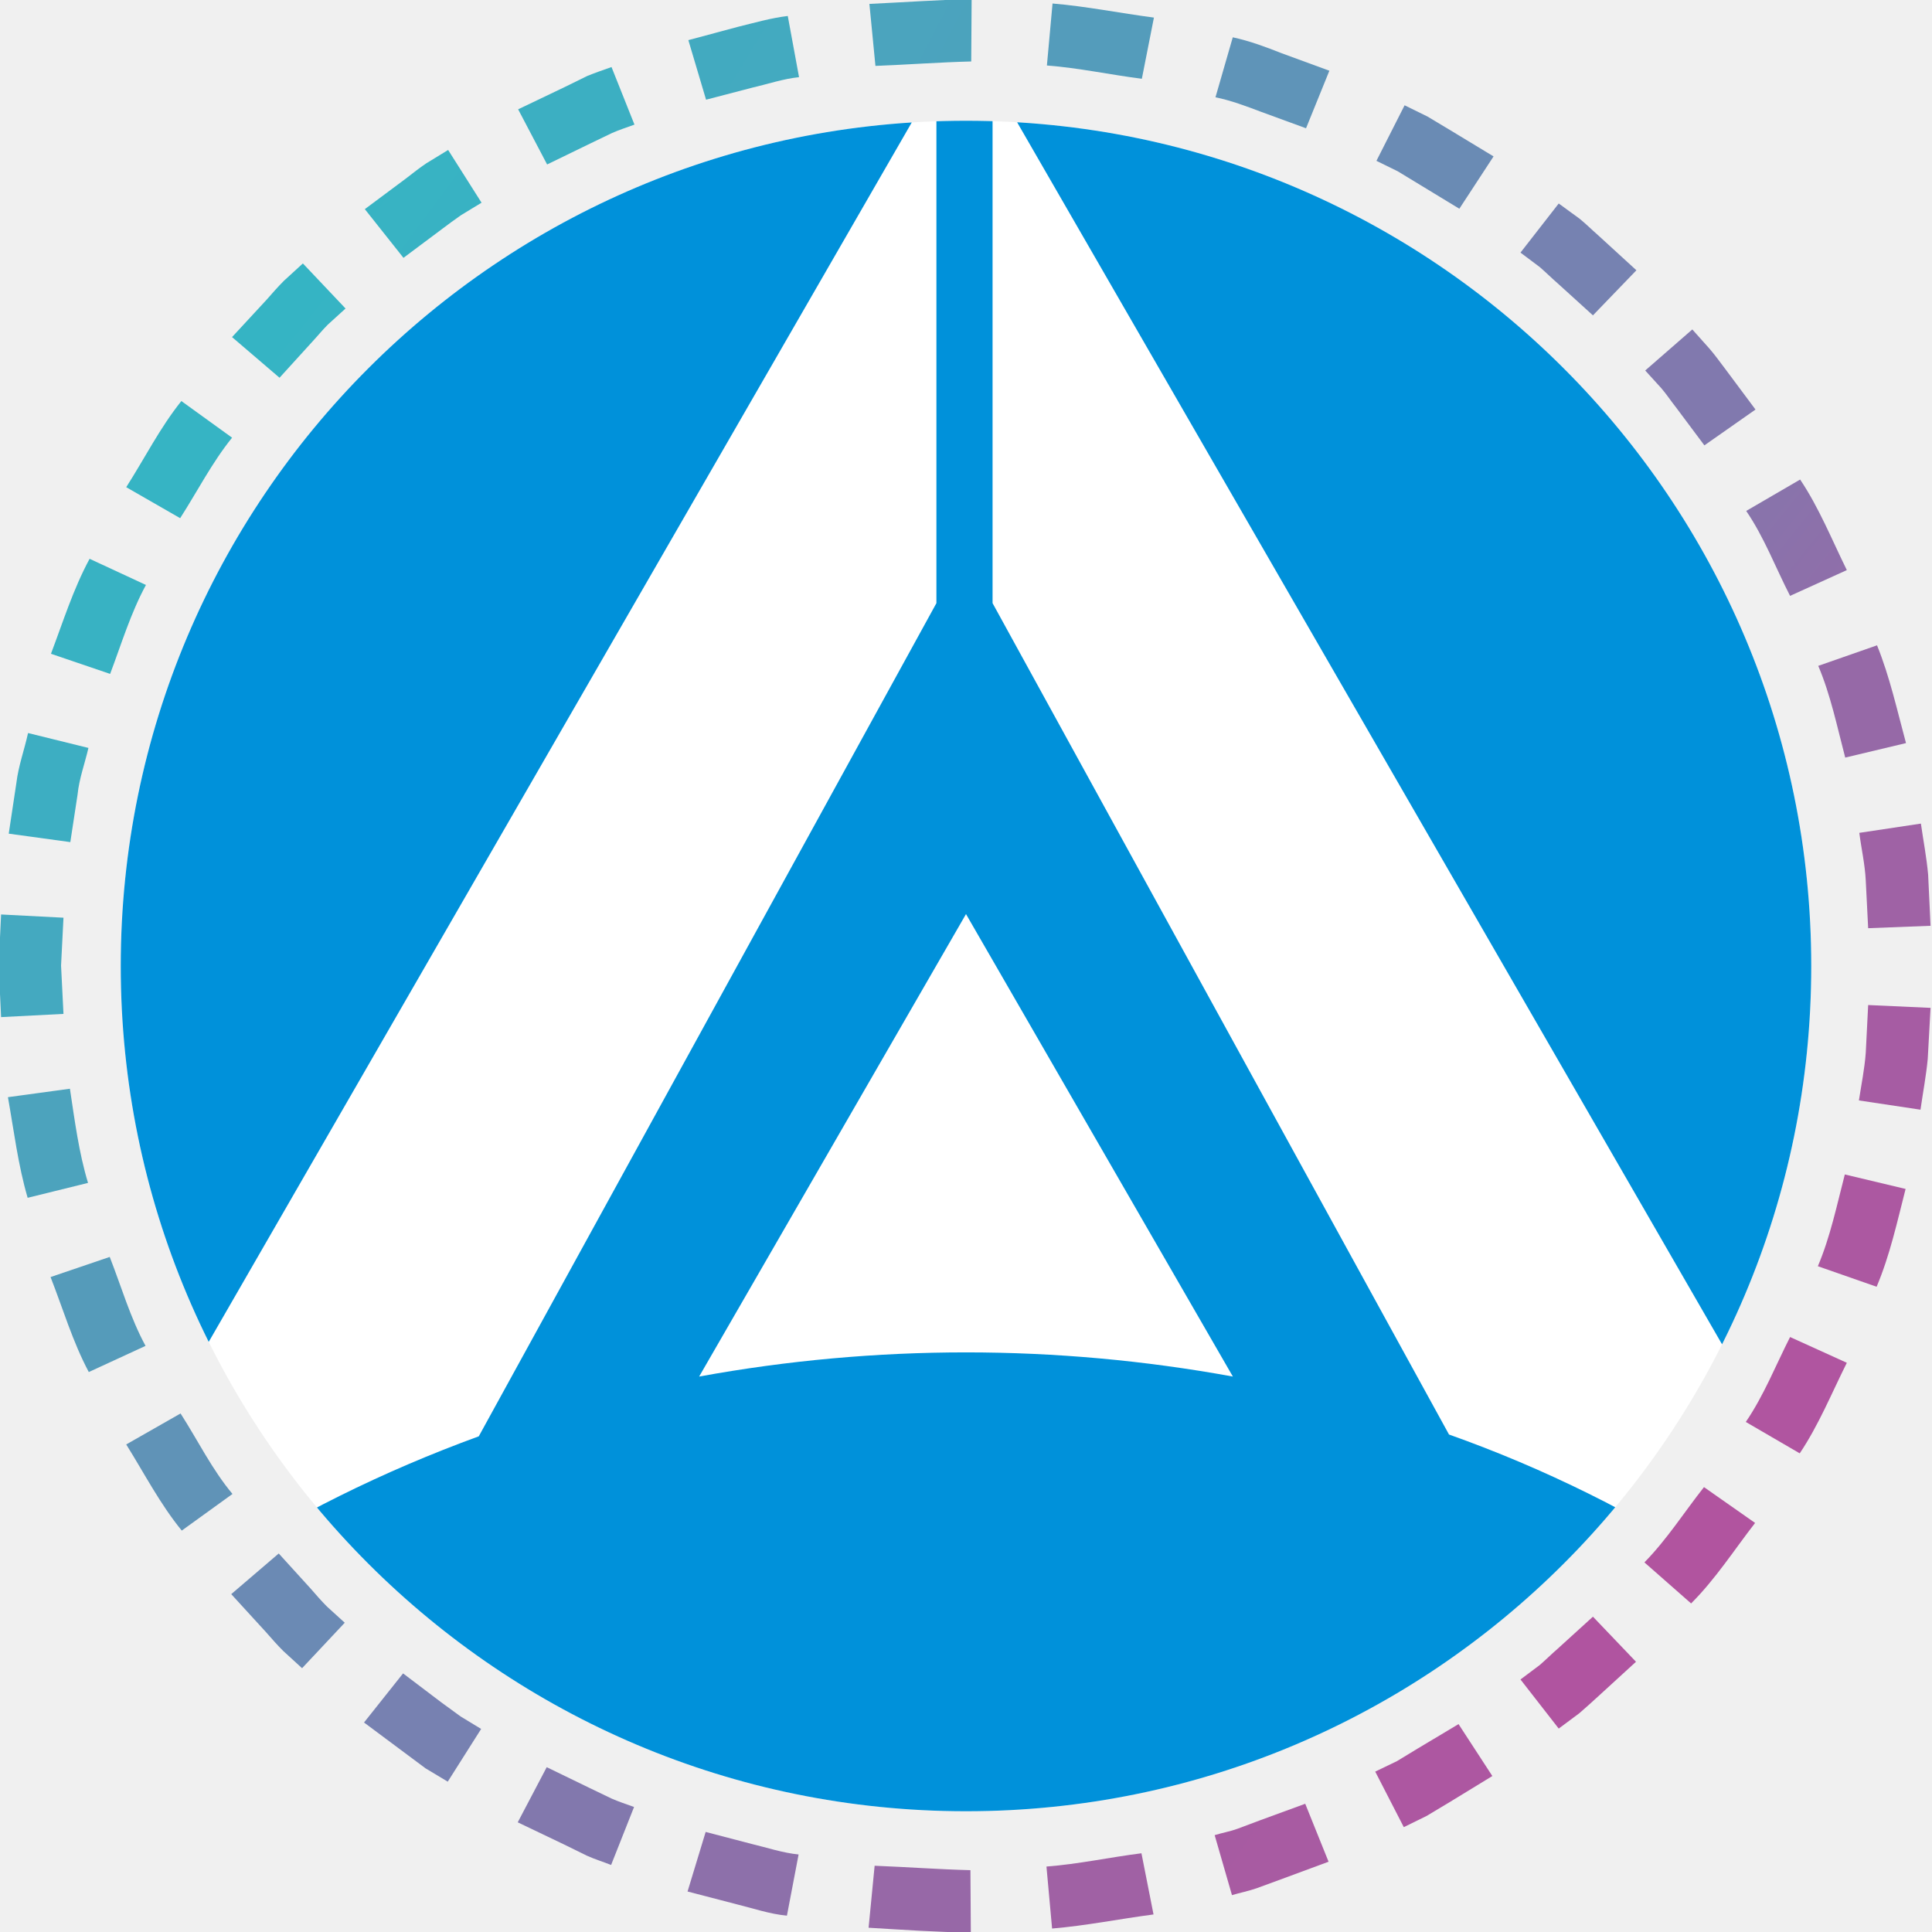
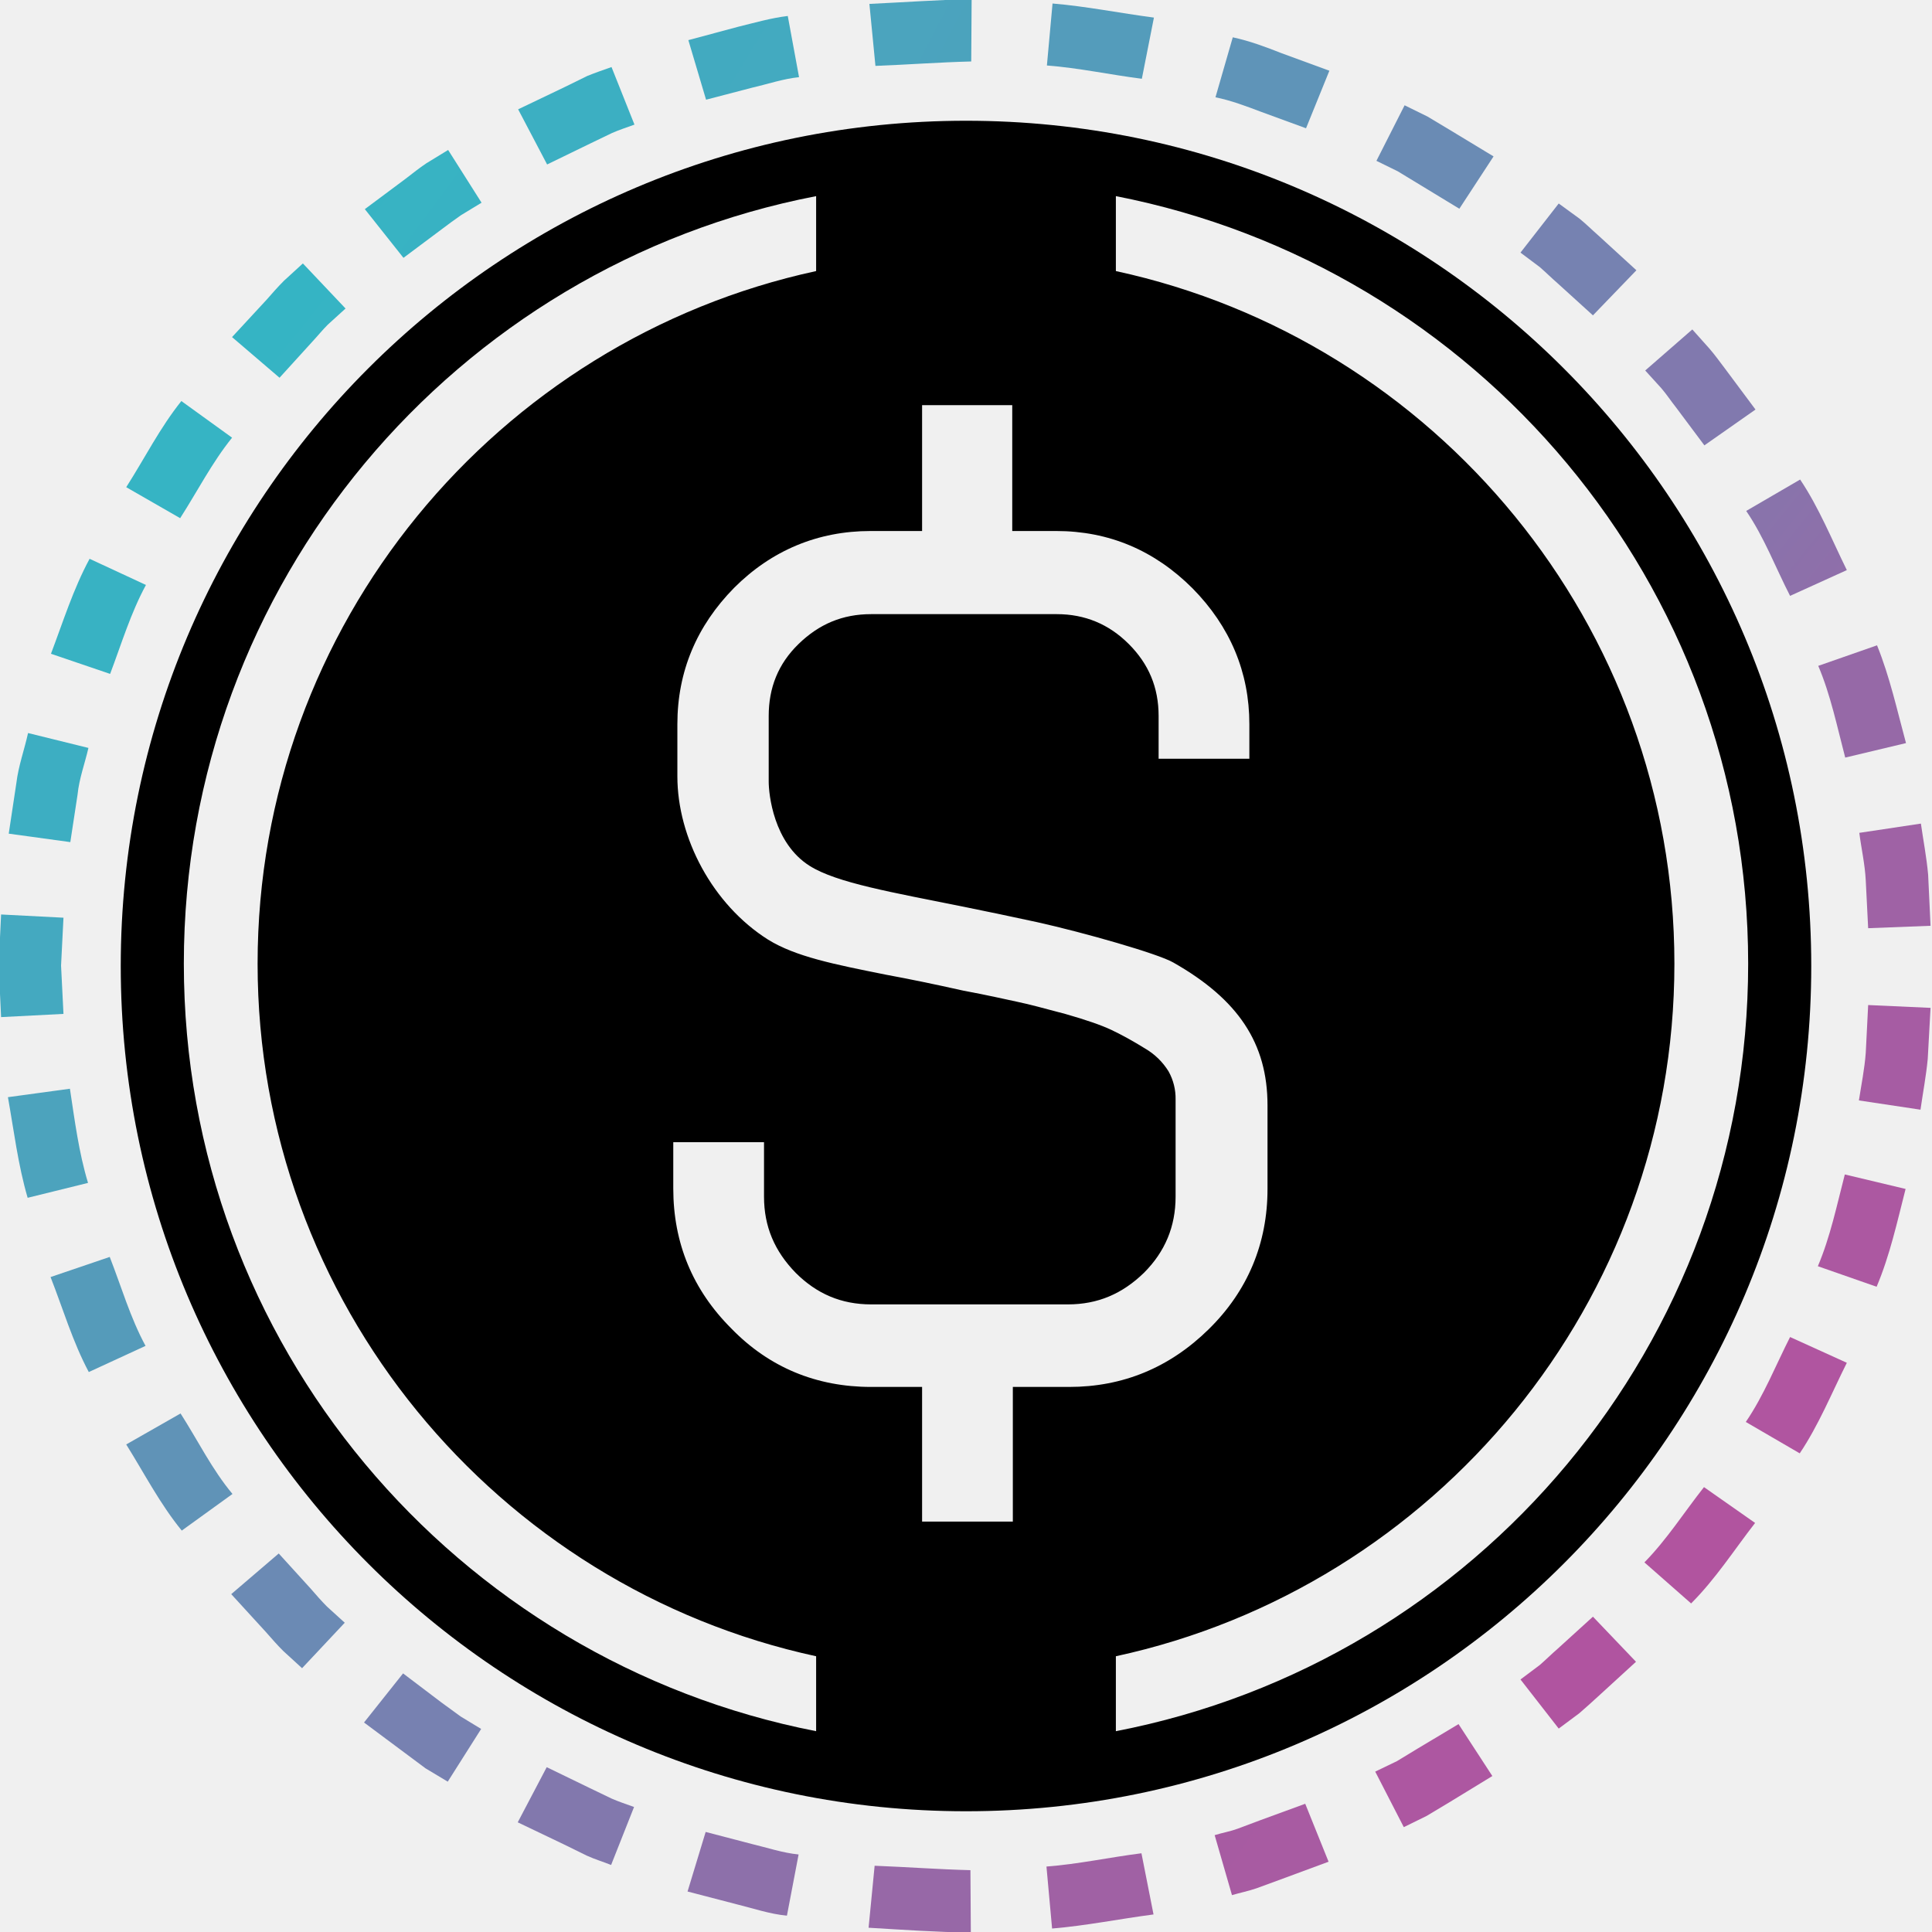
<svg xmlns="http://www.w3.org/2000/svg" width="48" height="48" fill="none" viewBox="0 0 48 48">
  <g fill-rule="evenodd" clip-path="url(#a)" clip-rule="evenodd">
    <path fill="url(#b)" d="m45.884 33.858-1.41-.64c-.36.71-.65 1.45-1.1 2.11l1.34.78c.47-.7.79-1.49 1.17-2.25" />
    <path fill="url(#c)" d="m47.344 29.539-1.51-.36c-.2.77-.36 1.55-.67 2.28l1.46.51c.33-.78.51-1.61.72-2.43" />
    <path fill="url(#d)" d="m47.964 25.04-1.55-.07-.06 1.19c-.03.4-.11.79-.17 1.18l1.53.23c.06-.42.14-.84.18-1.26z" />
    <path fill="url(#e)" d="m35.217 43.445-.51.31-.54.26.71 1.38.57-.28.55-.33 1.08-.66-.84-1.29z" />
    <path fill="url(#f)" d="m40.646 41.286-1.07-1.12-.88.8c-.15.13-.29.27-.44.4l-.48.36.95 1.22.51-.38c.16-.14.32-.28.47-.42z" />
    <path fill="url(#g)" d="m43.605 37.837-1.27-.89c-.49.62-.92 1.3-1.48 1.87l1.16 1.02c.61-.61 1.07-1.33 1.59-2" />
    <path fill="url(#h)" d="m24.12 48.014-.01-1.55c-.79-.02-1.59-.08-2.38-.11l-.15 1.54c.84.05 1.69.11 2.54.12" />
    <path fill="url(#i)" d="m28.659 47.564-.3-1.52c-.79.1-1.57.27-2.36.33l.14 1.54c.84-.07 1.68-.24 2.52-.35" />
    <path fill="url(#j)" d="m33.008 46.254-.58-1.44-1.12.41-.56.21c-.19.07-.38.1-.57.16l.43 1.49c.2-.06.41-.1.61-.17l.6-.22z" />
    <path fill="url(#k)" d="m11.444 42.645-.48-.35-.95-.72-.97 1.22 1.53 1.14.55.33.83-1.31z" />
    <path fill="url(#l)" d="m15.183 46.334.57-1.44c-.19-.07-.38-.13-.56-.21l-.54-.26-1.07-.519-.72 1.37 1.15.55.57.28c.2.09.4.15.6.23" />
    <path fill="url(#m)" d="m19.551 47.594.29-1.52c-.4-.04-.78-.17-1.16-.26l-1.149-.3-.45 1.48 1.23.32c.41.1.81.24 1.24.28" />
    <path fill="url(#n)" d="m2.206 34.088 1.41-.65c-.38-.7-.6-1.47-.89-2.21l-1.47.5c.31.79.55 1.61.95 2.36" />
    <path fill="url(#o)" d="m4.516 38.027 1.26-.91c-.51-.61-.86-1.33-1.29-2l-1.35.77c.45.72.84 1.48 1.38 2.14" />
    <path fill="url(#p)" d="m7.505 41.446 1.06-1.13-.44-.4c-.14-.14-.27-.29-.4-.44l-.8-.88-1.18 1.01.86.94c.14.16.28.32.43.47z" />
    <path fill="url(#q)" d="m.217 20.712 1.53.21.18-1.18c.04-.4.18-.77.27-1.16l-1.5-.37c-.09.41-.24.82-.29 1.24z" />
    <path fill="url(#r)" d="m.027 22.72-.06 1.27.06 1.28 1.55-.08-.06-1.2.06-1.19z" />
    <path fill="url(#s)" d="m.687 29.759 1.5-.37c-.23-.76-.33-1.55-.45-2.34l-1.54.21c.15.84.25 1.68.49 2.5" />
    <path fill="url(#t)" d="m5.765 8.375 1.18 1.01.8-.88c.14-.15.26-.3.4-.44l.44-.4-1.06-1.12-.47.43c-.15.15-.29.31-.43.47z" />
    <path fill="url(#u)" d="m3.136 12.104 1.34.77c.43-.67.79-1.38 1.29-2l-1.26-.91c-.53.66-.91 1.42-1.37 2.14" />
    <path fill="url(#v)" d="m1.266 16.243 1.47.5c.28-.74.51-1.51.89-2.21l-1.4-.65c-.41.76-.66 1.57-.96 2.36" />
    <path fill="url(#w)" d="m17.102.997.44 1.48 1.15-.3c.39-.09.77-.22 1.16-.26l-.28-1.52c-.42.05-.83.17-1.24.27z" />
    <path fill="url(#x)" d="m12.873 2.716.72 1.37 1.07-.52.54-.26c.18-.08.37-.14.56-.21l-.57-1.43c-.2.07-.4.14-.6.22l-.57.28z" />
    <path fill="url(#y)" d="m9.064 5.196.96 1.21.95-.71c.16-.12.32-.24.48-.35l.51-.31-.83-1.31-.54.33c-.18.12-.34.25-.51.38z" />
    <path fill="url(#z)" d="m30.628.927-.43 1.49c.39.08.76.22 1.13.36l1.12.41.58-1.43-1.2-.44c-.38-.15-.78-.3-1.2-.39" />
    <path fill="url(#A)" d="m26.15.087-.14 1.54c.79.06 1.57.23 2.359.33l.3-1.52c-.84-.11-1.68-.28-2.52-.35" />
    <path fill="url(#B)" d="m21.6.097.15 1.54c.79-.03 1.59-.09 2.38-.11l.01-1.55c-.84.02-1.69.08-2.54.12" />
    <path fill="url(#C)" d="m42.045 8.185-1.17 1.02.4.44c.13.15.24.32.36.47l.71.95 1.27-.89-.76-1.02c-.13-.17-.25-.34-.39-.5z" />
    <path fill="url(#D)" d="m38.726 5.056-.95 1.22.48.36c.15.13.29.27.44.4l.88.799 1.08-1.12-.94-.86c-.16-.14-.31-.29-.47-.42z" />
    <path fill="url(#E)" d="m34.727 4.256 1.53.93.85-1.3-1.09-.66-.55-.33-.57-.28-.7 1.38z" />
    <path fill="url(#F)" d="m47.724 20.462-1.53.23c.05.39.14.78.16 1.18l.06 1.189 1.55-.06-.06-1.27c-.04-.44-.12-.85-.18-1.27" />
    <path fill="url(#G)" d="m46.634 16.033-1.46.51c.31.73.47 1.52.67 2.279l1.51-.36c-.22-.81-.4-1.64-.72-2.43" />
    <path fill="url(#H)" d="m44.724 11.914-1.34.78c.45.66.73 1.41 1.09 2.11l1.41-.64c-.37-.75-.69-1.55-1.16-2.25" />
  </g>
  <g clip-path="url(#I)">
-     <svg width="48" height="48" viewBox="0 0 32 32">
-       <path fill="#fff" d="M16 32c8.837 0 16-7.163 16-16S24.837 0 16 0 0 7.163 0 16s7.163 16 16 16" />
-       <path fill="#0091DA" d="M29.68 24.3C31.15 21.88 32 19.04 32 16c0-8.84-7.16-16-16-16S0 7.16 0 16c0 3.02.84 5.84 2.29 8.25L15.51 1.32v8.67l-7.58 13.8c-1.59.58-3.08 1.32-4.43 2.2C6.43 29.65 10.94 32 16 32s9.56-2.35 12.5-6.01a21.2 21.2 0 0 0-4.5-2.23L16.44 9.99V1.32l13.25 22.97zm-9.26-1.5a24.6 24.6 0 0 0-8.84 0L16 15.14z" />
+     <svg width="48" height="48" viewBox="0 0 32 33">
+       <path fill="#000" d="M16 .45c-8.84 0-16 7.17-16 16s7.16 16 16 16 16-7.16 16-16-7.16-16-16-16m-2.56 29.12c-6.15-1.2-10.8-6.61-10.8-13.11S7.28 4.54 13.44 3.35v1.28C7.99 5.81 3.9 10.67 3.9 16.46s4.09 10.65 9.54 11.83zm3.36-5.88v2.3h-1.55v-2.3h-.87c-.93 0-1.74-.33-2.39-1-.66-.66-.99-1.46-.99-2.39v-.79h1.55v.93c0 .51.18.93.54 1.3.36.36.78.54 1.29.54h3.36c.51 0 .93-.18 1.3-.54.36-.36.54-.79.54-1.3v-1.66a.95.95 0 0 0-.12-.48 1.15 1.15 0 0 0-.4-.39c-.21-.13-.41-.24-.58-.32q-.255-.12-.78-.27c-.37-.1-.64-.17-.83-.21s-.49-.11-.92-.19c-.49-.11-.93-.2-1.31-.27-.9-.18-1.55-.31-2.02-.6-.95-.6-1.55-1.74-1.55-2.79v-.89c0-.9.33-1.68.97-2.33.64-.64 1.43-.97 2.33-.97h.88V6.92h1.54v2.15h.75c.9 0 1.68.33 2.33.98.64.65.97 1.43.97 2.32v.59h-1.55v-.73c0-.49-.17-.89-.51-1.23q-.51-.51-1.23-.51h-3.17c-.49 0-.89.17-1.24.51s-.51.75-.51 1.23v1.12c0 .21.08 1.05.7 1.44.46.29 1.4.45 2.64.7.4.08.82.17 1.24.26.81.18 2.07.54 2.33.69 1.11.63 1.61 1.38 1.61 2.44v1.43c0 .93-.34 1.74-1 2.39-.67.66-1.47.99-2.39.99zm1.76 5.88v-1.28c5.45-1.18 9.54-6.04 9.54-11.83S24.01 5.81 18.56 4.63V3.35c6.15 1.2 10.8 6.61 10.8 13.11s-4.64 11.92-10.8 13.11" />
    </svg>
  </g>
  <defs>
    <linearGradient id="b" x1="89.53" x2="-825.17" y1="68.3" y2="-779.228" gradientUnits="userSpaceOnUse">
      <stop stop-color="#B6509E" />
      <stop offset="1" stop-color="#2EBAC6" />
    </linearGradient>
    <linearGradient id="c" x1="128.494" x2="-821.333" y1="88.03" y2="-890.21" gradientUnits="userSpaceOnUse">
      <stop stop-color="#B6509E" />
      <stop offset="1" stop-color="#2EBAC6" />
    </linearGradient>
    <linearGradient id="d" x1="208.381" x2="-798.122" y1="123.642" y2="-1059.46" gradientUnits="userSpaceOnUse">
      <stop stop-color="#B6509E" />
      <stop offset="1" stop-color="#2EBAC6" />
    </linearGradient>
    <linearGradient id="e" x1="97.496" x2="-879.277" y1="92.507" y2="-598.994" gradientUnits="userSpaceOnUse">
      <stop stop-color="#B6509E" />
      <stop offset="1" stop-color="#2EBAC6" />
    </linearGradient>
    <linearGradient id="f" x1="78.258" x2="-846.56" y1="70.379" y2="-650.515" gradientUnits="userSpaceOnUse">
      <stop stop-color="#B6509E" />
      <stop offset="1" stop-color="#2EBAC6" />
    </linearGradient>
    <linearGradient id="g" x1="75.026" x2="-829.603" y1="62.533" y2="-702.513" gradientUnits="userSpaceOnUse">
      <stop stop-color="#B6509E" />
      <stop offset="1" stop-color="#2EBAC6" />
    </linearGradient>
    <linearGradient id="h" x1="262.521" x2="-1053.41" y1="317.895" y2="-374.189" gradientUnits="userSpaceOnUse">
      <stop stop-color="#B6509E" />
      <stop offset="1" stop-color="#2EBAC6" />
    </linearGradient>
    <linearGradient id="i" x1="189.598" x2="-1025.6" y1="215.72" y2="-471.757" gradientUnits="userSpaceOnUse">
      <stop stop-color="#B6509E" />
      <stop offset="1" stop-color="#2EBAC6" />
    </linearGradient>
    <linearGradient id="j" x1="133.663" x2="-930.647" y1="135.723" y2="-551.282" gradientUnits="userSpaceOnUse">
      <stop stop-color="#B6509E" />
      <stop offset="1" stop-color="#2EBAC6" />
    </linearGradient>
    <linearGradient id="k" x1="438.358" x2="-505.593" y1="383.608" y2="-318.594" gradientUnits="userSpaceOnUse">
      <stop stop-color="#B6509E" />
      <stop offset="1" stop-color="#2EBAC6" />
    </linearGradient>
    <linearGradient id="l" x1="367.884" x2="-644.885" y1="352.282" y2="-333.003" gradientUnits="userSpaceOnUse">
      <stop stop-color="#B6509E" />
      <stop offset="1" stop-color="#2EBAC6" />
    </linearGradient>
    <linearGradient id="m" x1="310.913" x2="-819.374" y1="330.087" y2="-355.394" gradientUnits="userSpaceOnUse">
      <stop stop-color="#B6509E" />
      <stop offset="1" stop-color="#2EBAC6" />
    </linearGradient>
    <linearGradient id="n" x1="796.792" x2="-129.901" y1="536.642" y2="-367.096" gradientUnits="userSpaceOnUse">
      <stop stop-color="#B6509E" />
      <stop offset="1" stop-color="#2EBAC6" />
    </linearGradient>
    <linearGradient id="o" x1="640.69" x2="-263.86" y1="473.543" y2="-328.827" gradientUnits="userSpaceOnUse">
      <stop stop-color="#B6509E" />
      <stop offset="1" stop-color="#2EBAC6" />
    </linearGradient>
    <linearGradient id="p" x1="527.908" x2="-382.812" y1="424.179" y2="-316.503" gradientUnits="userSpaceOnUse">
      <stop stop-color="#B6509E" />
      <stop offset="1" stop-color="#2EBAC6" />
    </linearGradient>
    <linearGradient id="q" x1="1168.67" x2="194.923" y1="698.93" y2="-373.582" gradientUnits="userSpaceOnUse">
      <stop stop-color="#B6509E" />
      <stop offset="1" stop-color="#2EBAC6" />
    </linearGradient>
    <linearGradient id="r" x1="1359.4" x2="349.59" y1="702.843" y2="-584.24" gradientUnits="userSpaceOnUse">
      <stop stop-color="#B6509E" />
      <stop offset="1" stop-color="#2EBAC6" />
    </linearGradient>
    <linearGradient id="s" x1="1029.35" x2="55.146" y1="617.607" y2="-450.02" gradientUnits="userSpaceOnUse">
      <stop stop-color="#B6509E" />
      <stop offset="1" stop-color="#2EBAC6" />
    </linearGradient>
    <linearGradient id="t" x1="874.387" x2="-38.877" y1="702.532" y2="-37.617" gradientUnits="userSpaceOnUse">
      <stop stop-color="#B6509E" />
      <stop offset="1" stop-color="#2EBAC6" />
    </linearGradient>
    <linearGradient id="u" x1="933.728" x2="28.774" y1="687.088" y2="-118.691" gradientUnits="userSpaceOnUse">
      <stop stop-color="#B6509E" />
      <stop offset="1" stop-color="#2EBAC6" />
    </linearGradient>
    <linearGradient id="v" x1="1019.51" x2="92.815" y1="686.801" y2="-216.936" gradientUnits="userSpaceOnUse">
      <stop stop-color="#B6509E" />
      <stop offset="1" stop-color="#2EBAC6" />
    </linearGradient>
    <linearGradient id="w" x1="812.862" x2="-319.316" y1="861.405" y2="172.282" gradientUnits="userSpaceOnUse">
      <stop stop-color="#B6509E" />
      <stop offset="1" stop-color="#2EBAC6" />
    </linearGradient>
    <linearGradient id="x" x1="813.991" x2="-201.396" y1="781.595" y2="97.365" gradientUnits="userSpaceOnUse">
      <stop stop-color="#B6509E" />
      <stop offset="1" stop-color="#2EBAC6" />
    </linearGradient>
    <linearGradient id="y" x1="837.936" x2="-109.46" y1="731.376" y2="26.812" gradientUnits="userSpaceOnUse">
      <stop stop-color="#B6509E" />
      <stop offset="1" stop-color="#2EBAC6" />
    </linearGradient>
    <linearGradient id="z" x1="606.97" x2="-460.098" y1="612.111" y2="-73.641" gradientUnits="userSpaceOnUse">
      <stop stop-color="#B6509E" />
      <stop offset="1" stop-color="#2EBAC6" />
    </linearGradient>
    <linearGradient id="A" x1="717.133" x2="-498.065" y1="817.847" y2="130.371" gradientUnits="userSpaceOnUse">
      <stop stop-color="#B6509E" />
      <stop offset="1" stop-color="#2EBAC6" />
    </linearGradient>
    <linearGradient id="B" x1="820.019" x2="-495.907" y1="1001.94" y2="309.858" gradientUnits="userSpaceOnUse">
      <stop stop-color="#B6509E" />
      <stop offset="1" stop-color="#2EBAC6" />
    </linearGradient>
    <linearGradient id="C" x1="394.545" x2="-513.251" y1="308.62" y2="-459.241" gradientUnits="userSpaceOnUse">
      <stop stop-color="#B6509E" />
      <stop offset="1" stop-color="#2EBAC6" />
    </linearGradient>
    <linearGradient id="D" x1="450.145" x2="-473.882" y1="380.09" y2="-337.685" gradientUnits="userSpaceOnUse">
      <stop stop-color="#B6509E" />
      <stop offset="1" stop-color="#2EBAC6" />
    </linearGradient>
    <linearGradient id="E" x1="518.793" x2="-455.432" y1="475.886" y2="-216.507" gradientUnits="userSpaceOnUse">
      <stop stop-color="#B6509E" />
      <stop offset="1" stop-color="#2EBAC6" />
    </linearGradient>
    <linearGradient id="F" x1="285.61" x2="-719.969" y1="167.357" y2="-1021.33" gradientUnits="userSpaceOnUse">
      <stop stop-color="#B6509E" />
      <stop offset="1" stop-color="#2EBAC6" />
    </linearGradient>
    <linearGradient id="G" x1="310.89" x2="-638.94" y1="204.963" y2="-773.277" gradientUnits="userSpaceOnUse">
      <stop stop-color="#B6509E" />
      <stop offset="1" stop-color="#2EBAC6" />
    </linearGradient>
    <linearGradient id="H" x1="57.625" x2="16.161" y1="23.836" y2="-9.531" gradientUnits="userSpaceOnUse">
      <stop stop-color="#B6509E" />
      <stop offset="1" stop-color="#2EBAC6" />
    </linearGradient>
    <clipPath id="I">
      <circle cx="24" cy="24" r="21" />
    </clipPath>
    <clipPath id="a">
      <path fill="#fff" d="M0 0h48v48H0z" />
    </clipPath>
  </defs>
</svg>
